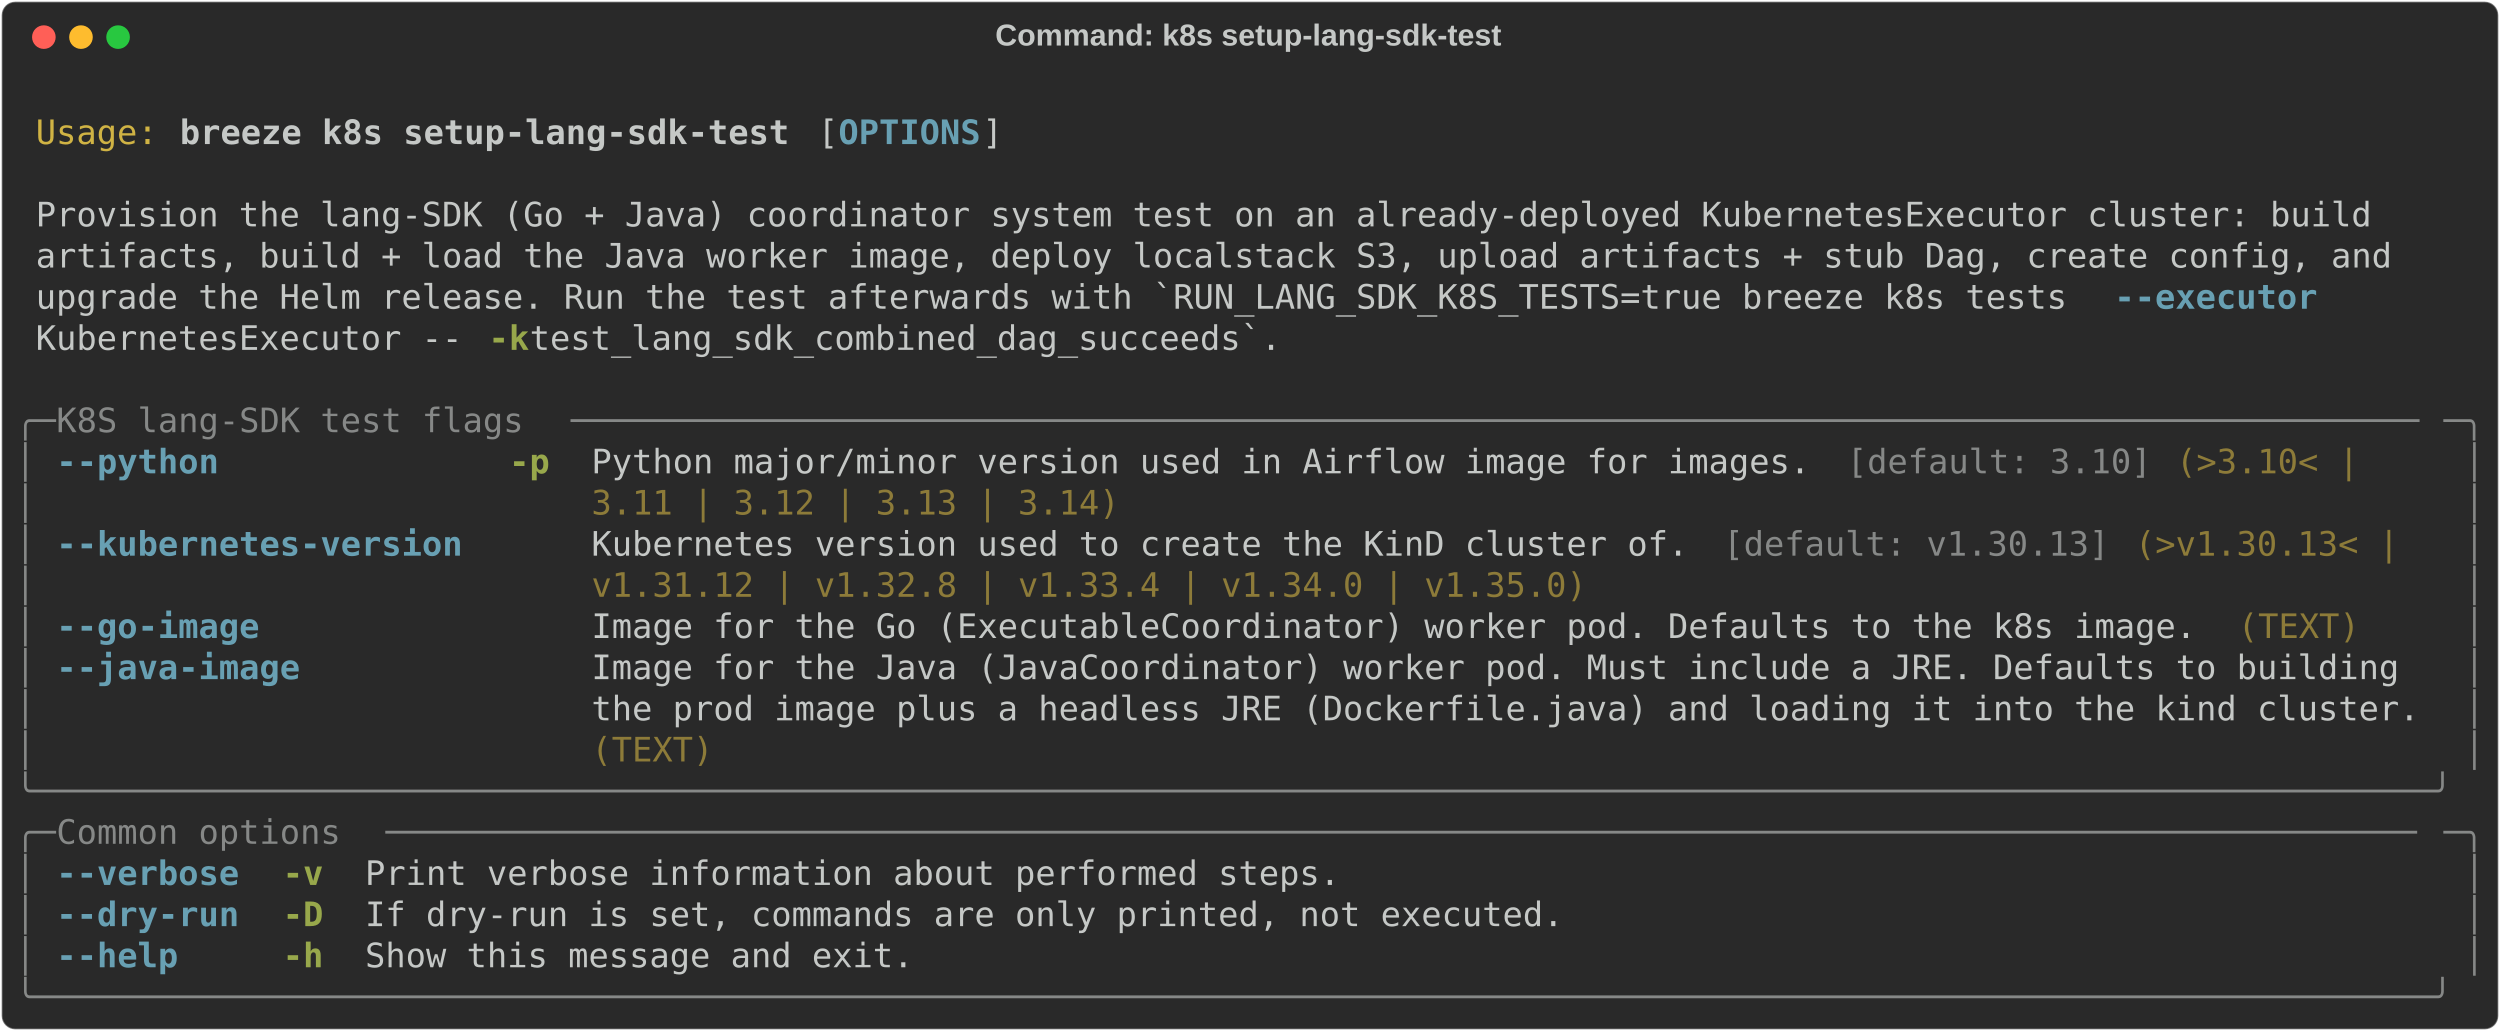
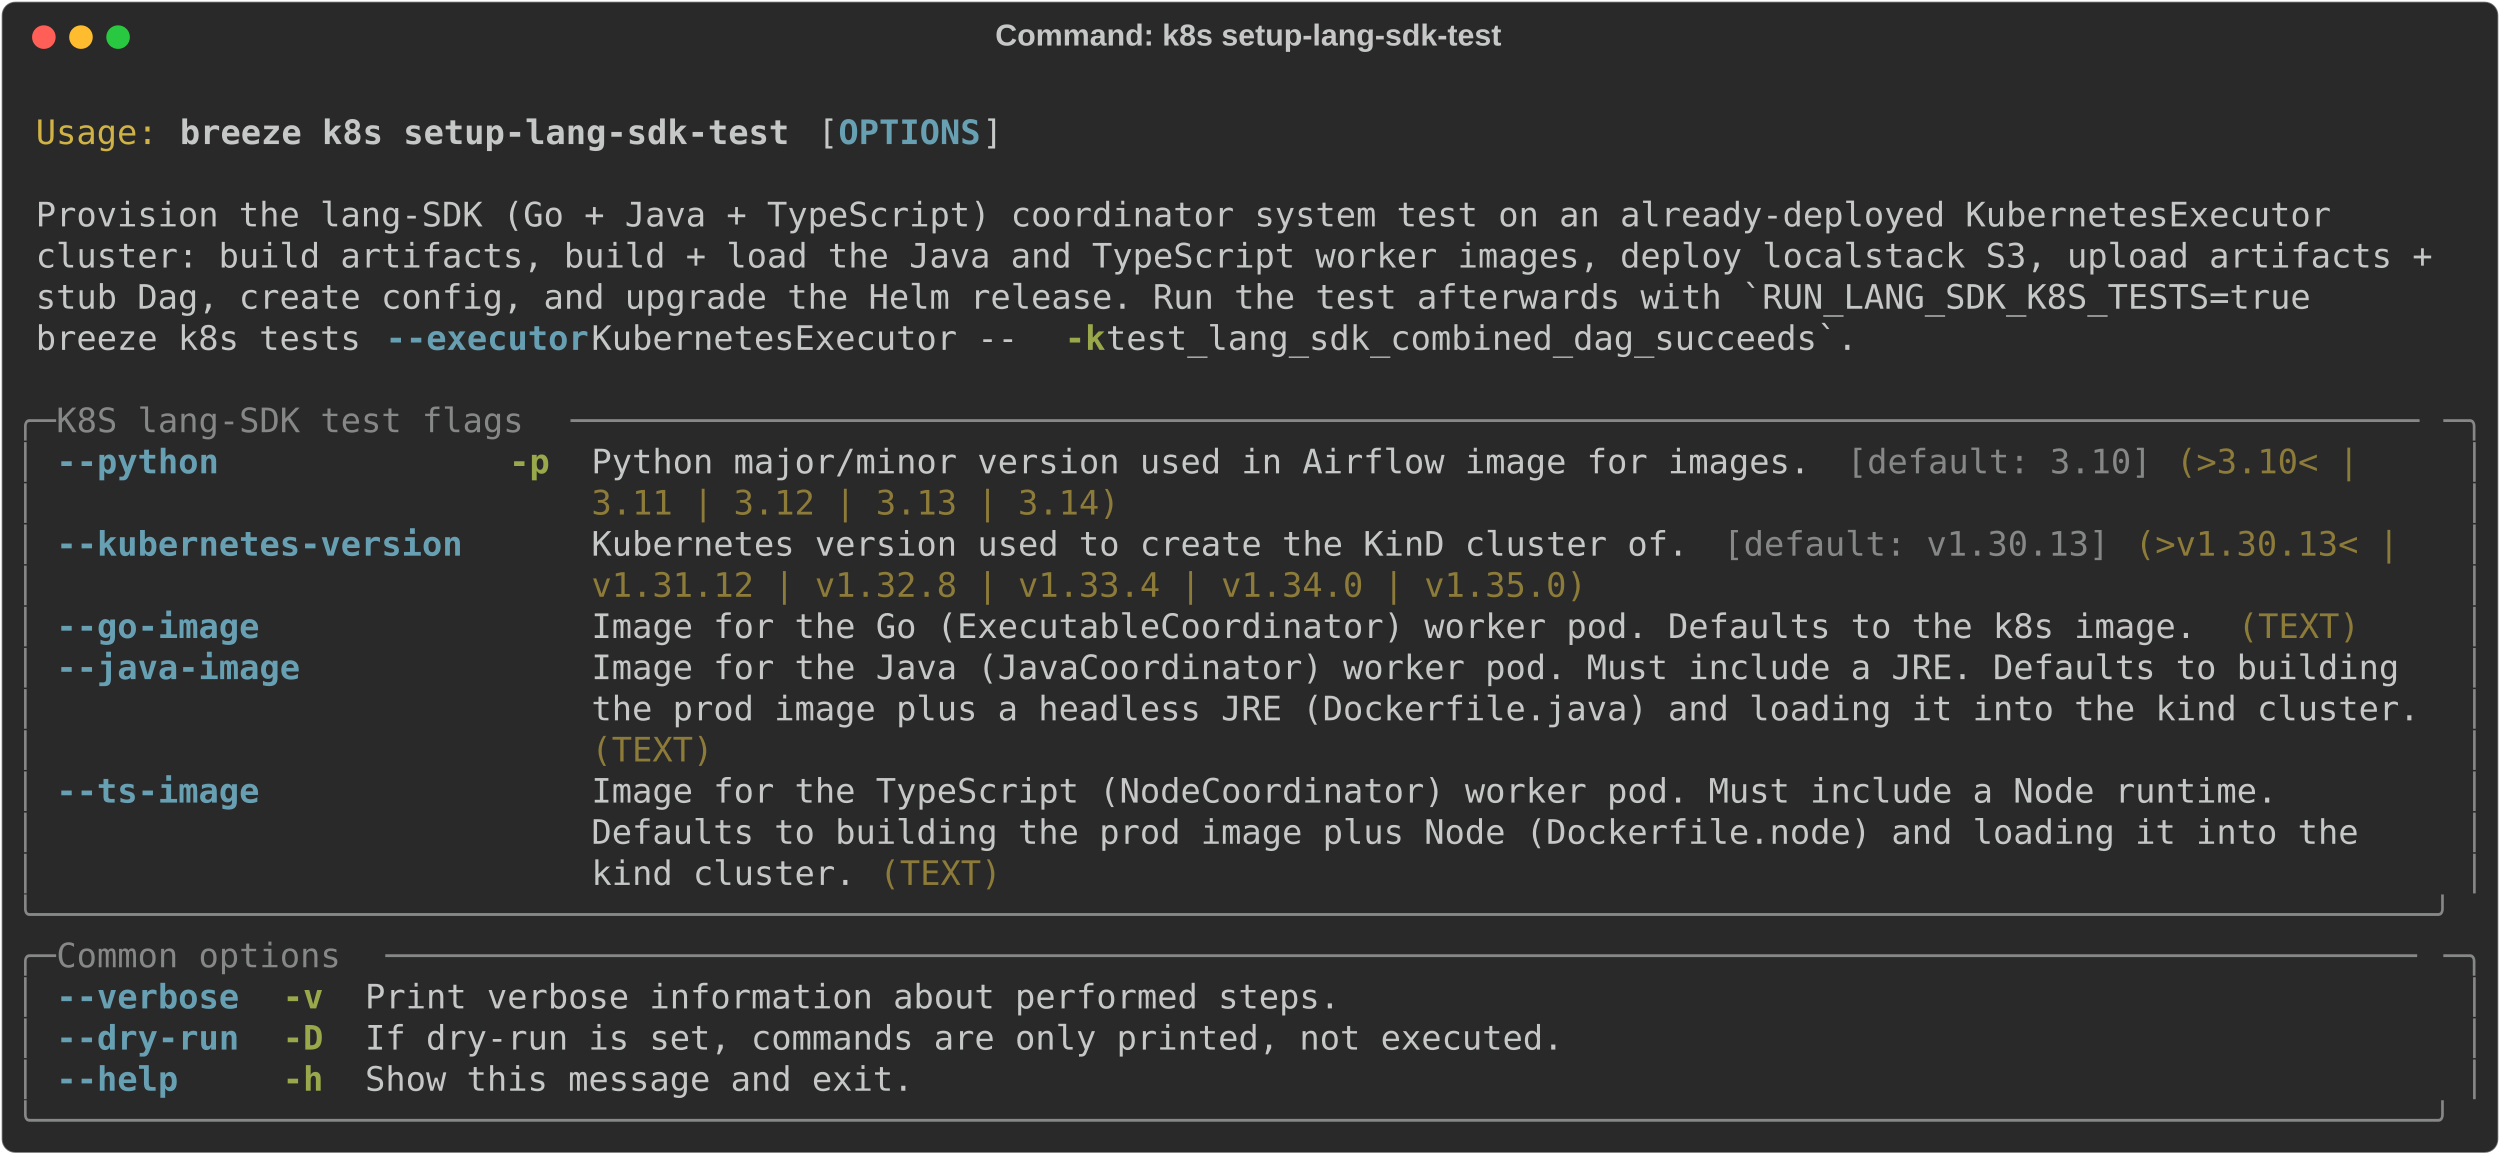
- <svg xmlns="http://www.w3.org/2000/svg" class="rich-terminal" viewBox="0 0 1482 611.2">
+ <svg xmlns="http://www.w3.org/2000/svg" class="rich-terminal" viewBox="0 0 1482 684.4">
  <style>

    @font-face {
        font-family: "Fira Code";
        src: local("FiraCode-Regular"),
                url("https://cdnjs.cloudflare.com/ajax/libs/firacode/6.2.0/woff2/FiraCode-Regular.woff2") format("woff2"),
                url("https://cdnjs.cloudflare.com/ajax/libs/firacode/6.2.0/woff/FiraCode-Regular.woff") format("woff");
        font-style: normal;
        font-weight: 400;
    }
    @font-face {
        font-family: "Fira Code";
        src: local("FiraCode-Bold"),
                url("https://cdnjs.cloudflare.com/ajax/libs/firacode/6.2.0/woff2/FiraCode-Bold.woff2") format("woff2"),
                url("https://cdnjs.cloudflare.com/ajax/libs/firacode/6.2.0/woff/FiraCode-Bold.woff") format("woff");
        font-style: bold;
        font-weight: 700;
    }

    .breeze-k8s-setup-lang-sdk-test-matrix {
        font-family: Fira Code, monospace;
        font-size: 20px;
        line-height: 24.4px;
        font-variant-east-asian: full-width;
    }

    .breeze-k8s-setup-lang-sdk-test-title {
        font-size: 18px;
        font-weight: bold;
        font-family: arial;
    }

    .breeze-k8s-setup-lang-sdk-test-r1 { fill: #c5c8c6 }
.breeze-k8s-setup-lang-sdk-test-r2 { fill: #d0b344 }
.breeze-k8s-setup-lang-sdk-test-r3 { fill: #c5c8c6;font-weight: bold }
.breeze-k8s-setup-lang-sdk-test-r4 { fill: #68a0b3;font-weight: bold }
.breeze-k8s-setup-lang-sdk-test-r5 { fill: #98a84b;font-weight: bold }
.breeze-k8s-setup-lang-sdk-test-r6 { fill: #868887 }
.breeze-k8s-setup-lang-sdk-test-r7 { fill: #8d7b39 }
    </style>
  <defs>
    <clipPath id="breeze-k8s-setup-lang-sdk-test-clip-terminal">
-       <rect x="0" y="0" width="1463.0" height="560.2" />
+       <rect x="0" y="0" width="1463.0" height="633.4" />
    </clipPath>
    <clipPath id="breeze-k8s-setup-lang-sdk-test-line-0">
      <rect x="0" y="1.5" width="1464" height="24.65" />
    </clipPath>
    <clipPath id="breeze-k8s-setup-lang-sdk-test-line-1">
      <rect x="0" y="25.9" width="1464" height="24.65" />
    </clipPath>
    <clipPath id="breeze-k8s-setup-lang-sdk-test-line-2">
      <rect x="0" y="50.3" width="1464" height="24.65" />
    </clipPath>
    <clipPath id="breeze-k8s-setup-lang-sdk-test-line-3">
      <rect x="0" y="74.7" width="1464" height="24.65" />
    </clipPath>
    <clipPath id="breeze-k8s-setup-lang-sdk-test-line-4">
      <rect x="0" y="99.1" width="1464" height="24.65" />
    </clipPath>
    <clipPath id="breeze-k8s-setup-lang-sdk-test-line-5">
      <rect x="0" y="123.5" width="1464" height="24.65" />
    </clipPath>
    <clipPath id="breeze-k8s-setup-lang-sdk-test-line-6">
      <rect x="0" y="147.9" width="1464" height="24.65" />
    </clipPath>
    <clipPath id="breeze-k8s-setup-lang-sdk-test-line-7">
      <rect x="0" y="172.3" width="1464" height="24.65" />
    </clipPath>
    <clipPath id="breeze-k8s-setup-lang-sdk-test-line-8">
      <rect x="0" y="196.7" width="1464" height="24.65" />
    </clipPath>
    <clipPath id="breeze-k8s-setup-lang-sdk-test-line-9">
      <rect x="0" y="221.1" width="1464" height="24.65" />
    </clipPath>
    <clipPath id="breeze-k8s-setup-lang-sdk-test-line-10">
      <rect x="0" y="245.5" width="1464" height="24.65" />
    </clipPath>
    <clipPath id="breeze-k8s-setup-lang-sdk-test-line-11">
      <rect x="0" y="269.9" width="1464" height="24.65" />
    </clipPath>
    <clipPath id="breeze-k8s-setup-lang-sdk-test-line-12">
      <rect x="0" y="294.3" width="1464" height="24.65" />
    </clipPath>
    <clipPath id="breeze-k8s-setup-lang-sdk-test-line-13">
      <rect x="0" y="318.7" width="1464" height="24.65" />
    </clipPath>
    <clipPath id="breeze-k8s-setup-lang-sdk-test-line-14">
      <rect x="0" y="343.1" width="1464" height="24.65" />
    </clipPath>
    <clipPath id="breeze-k8s-setup-lang-sdk-test-line-15">
      <rect x="0" y="367.5" width="1464" height="24.65" />
    </clipPath>
    <clipPath id="breeze-k8s-setup-lang-sdk-test-line-16">
      <rect x="0" y="391.9" width="1464" height="24.65" />
    </clipPath>
    <clipPath id="breeze-k8s-setup-lang-sdk-test-line-17">
      <rect x="0" y="416.3" width="1464" height="24.65" />
    </clipPath>
    <clipPath id="breeze-k8s-setup-lang-sdk-test-line-18">
      <rect x="0" y="440.7" width="1464" height="24.65" />
    </clipPath>
    <clipPath id="breeze-k8s-setup-lang-sdk-test-line-19">
      <rect x="0" y="465.1" width="1464" height="24.65" />
    </clipPath>
    <clipPath id="breeze-k8s-setup-lang-sdk-test-line-20">
      <rect x="0" y="489.5" width="1464" height="24.65" />
    </clipPath>
    <clipPath id="breeze-k8s-setup-lang-sdk-test-line-21">
      <rect x="0" y="513.9" width="1464" height="24.65" />
    </clipPath>
+     <clipPath id="breeze-k8s-setup-lang-sdk-test-line-22">
+       <rect x="0" y="538.3" width="1464" height="24.65" />
+     </clipPath>
+     <clipPath id="breeze-k8s-setup-lang-sdk-test-line-23">
+       <rect x="0" y="562.7" width="1464" height="24.65" />
+     </clipPath>
+     <clipPath id="breeze-k8s-setup-lang-sdk-test-line-24">
+       <rect x="0" y="587.1" width="1464" height="24.65" />
+     </clipPath>
  </defs>
-   <rect fill="#292929" stroke="rgba(255,255,255,0.35)" stroke-width="1" x="1" y="1" width="1480" height="609.2" rx="8" />
+   <rect fill="#292929" stroke="rgba(255,255,255,0.35)" stroke-width="1" x="1" y="1" width="1480" height="682.4" rx="8" />
  <text class="breeze-k8s-setup-lang-sdk-test-title" fill="#c5c8c6" text-anchor="middle" x="740" y="27">Command: k8s setup-lang-sdk-test</text>
  <g transform="translate(26,22)">
    <circle cx="0" cy="0" r="7" fill="#ff5f57" />
    <circle cx="22" cy="0" r="7" fill="#febc2e" />
    <circle cx="44" cy="0" r="7" fill="#28c840" />
  </g>
  <g transform="translate(9, 41)" clip-path="url(#breeze-k8s-setup-lang-sdk-test-clip-terminal)">
    <g class="breeze-k8s-setup-lang-sdk-test-matrix">
      <text class="breeze-k8s-setup-lang-sdk-test-r1" x="1464" y="20" textLength="12.2" clip-path="url(#breeze-k8s-setup-lang-sdk-test-line-0)">
</text>
      <text class="breeze-k8s-setup-lang-sdk-test-r2" x="12.2" y="44.4" textLength="73.2" clip-path="url(#breeze-k8s-setup-lang-sdk-test-line-1)">Usage:</text>
      <text class="breeze-k8s-setup-lang-sdk-test-r3" x="97.6" y="44.4" textLength="366" clip-path="url(#breeze-k8s-setup-lang-sdk-test-line-1)">breeze k8s setup-lang-sdk-test</text>
      <text class="breeze-k8s-setup-lang-sdk-test-r1" x="475.8" y="44.4" textLength="12.2" clip-path="url(#breeze-k8s-setup-lang-sdk-test-line-1)">[</text>
      <text class="breeze-k8s-setup-lang-sdk-test-r4" x="488" y="44.4" textLength="85.4" clip-path="url(#breeze-k8s-setup-lang-sdk-test-line-1)">OPTIONS</text>
      <text class="breeze-k8s-setup-lang-sdk-test-r1" x="573.4" y="44.4" textLength="12.2" clip-path="url(#breeze-k8s-setup-lang-sdk-test-line-1)">]</text>
      <text class="breeze-k8s-setup-lang-sdk-test-r1" x="1464" y="44.4" textLength="12.2" clip-path="url(#breeze-k8s-setup-lang-sdk-test-line-1)">
</text>
      <text class="breeze-k8s-setup-lang-sdk-test-r1" x="1464" y="68.8" textLength="12.2" clip-path="url(#breeze-k8s-setup-lang-sdk-test-line-2)">
</text>
-       <text class="breeze-k8s-setup-lang-sdk-test-r1" x="12.2" y="93.2" textLength="1415.2" clip-path="url(#breeze-k8s-setup-lang-sdk-test-line-3)">Provision the lang-SDK (Go + Java) coordinator system test on an already-deployed KubernetesExecutor cluster: build </text>
+       <text class="breeze-k8s-setup-lang-sdk-test-r1" x="12.2" y="93.2" textLength="1390.8" clip-path="url(#breeze-k8s-setup-lang-sdk-test-line-3)">Provision the lang-SDK (Go + Java + TypeScript) coordinator system test on an already-deployed KubernetesExecutor </text>
      <text class="breeze-k8s-setup-lang-sdk-test-r1" x="1464" y="93.2" textLength="12.2" clip-path="url(#breeze-k8s-setup-lang-sdk-test-line-3)">
</text>
-       <text class="breeze-k8s-setup-lang-sdk-test-r1" x="12.2" y="117.6" textLength="1427.4" clip-path="url(#breeze-k8s-setup-lang-sdk-test-line-4)">artifacts, build + load the Java worker image, deploy localstack S3, upload artifacts + stub Dag, create config, and </text>
+       <text class="breeze-k8s-setup-lang-sdk-test-r1" x="12.2" y="117.6" textLength="1439.6" clip-path="url(#breeze-k8s-setup-lang-sdk-test-line-4)">cluster: build artifacts, build + load the Java and TypeScript worker images, deploy localstack S3, upload artifacts +</text>
      <text class="breeze-k8s-setup-lang-sdk-test-r1" x="1464" y="117.6" textLength="12.2" clip-path="url(#breeze-k8s-setup-lang-sdk-test-line-4)">
</text>
-       <text class="breeze-k8s-setup-lang-sdk-test-r1" x="12.2" y="142" textLength="1232.2" clip-path="url(#breeze-k8s-setup-lang-sdk-test-line-5)">upgrade the Helm release. Run the test afterwards with `RUN_LANG_SDK_K8S_TESTS=true breeze k8s tests </text>
-       <text class="breeze-k8s-setup-lang-sdk-test-r4" x="1244.4" y="142" textLength="122" clip-path="url(#breeze-k8s-setup-lang-sdk-test-line-5)">--executor</text>
+       <text class="breeze-k8s-setup-lang-sdk-test-r1" x="12.2" y="142" textLength="1378.6" clip-path="url(#breeze-k8s-setup-lang-sdk-test-line-5)">stub Dag, create config, and upgrade the Helm release. Run the test afterwards with `RUN_LANG_SDK_K8S_TESTS=true </text>
      <text class="breeze-k8s-setup-lang-sdk-test-r1" x="1464" y="142" textLength="12.2" clip-path="url(#breeze-k8s-setup-lang-sdk-test-line-5)">
</text>
-       <text class="breeze-k8s-setup-lang-sdk-test-r1" x="12.2" y="166.4" textLength="268.4" clip-path="url(#breeze-k8s-setup-lang-sdk-test-line-6)">KubernetesExecutor -- </text>
-       <text class="breeze-k8s-setup-lang-sdk-test-r5" x="280.6" y="166.4" textLength="24.4" clip-path="url(#breeze-k8s-setup-lang-sdk-test-line-6)">-k</text>
-       <text class="breeze-k8s-setup-lang-sdk-test-r1" x="305" y="166.4" textLength="463.6" clip-path="url(#breeze-k8s-setup-lang-sdk-test-line-6)"> test_lang_sdk_combined_dag_succeeds`.</text>
+       <text class="breeze-k8s-setup-lang-sdk-test-r1" x="12.2" y="166.4" textLength="207.4" clip-path="url(#breeze-k8s-setup-lang-sdk-test-line-6)">breeze k8s tests </text>
+       <text class="breeze-k8s-setup-lang-sdk-test-r4" x="219.6" y="166.4" textLength="122" clip-path="url(#breeze-k8s-setup-lang-sdk-test-line-6)">--executor</text>
+       <text class="breeze-k8s-setup-lang-sdk-test-r1" x="341.6" y="166.4" textLength="280.6" clip-path="url(#breeze-k8s-setup-lang-sdk-test-line-6)"> KubernetesExecutor -- </text>
+       <text class="breeze-k8s-setup-lang-sdk-test-r5" x="622.2" y="166.4" textLength="24.4" clip-path="url(#breeze-k8s-setup-lang-sdk-test-line-6)">-k</text>
+       <text class="breeze-k8s-setup-lang-sdk-test-r1" x="646.6" y="166.4" textLength="463.6" clip-path="url(#breeze-k8s-setup-lang-sdk-test-line-6)"> test_lang_sdk_combined_dag_succeeds`.</text>
      <text class="breeze-k8s-setup-lang-sdk-test-r1" x="1464" y="166.4" textLength="12.2" clip-path="url(#breeze-k8s-setup-lang-sdk-test-line-6)">
</text>
      <text class="breeze-k8s-setup-lang-sdk-test-r1" x="1464" y="190.8" textLength="12.2" clip-path="url(#breeze-k8s-setup-lang-sdk-test-line-7)">
</text>
      <text class="breeze-k8s-setup-lang-sdk-test-r6" x="0" y="215.2" textLength="24.4" clip-path="url(#breeze-k8s-setup-lang-sdk-test-line-8)">╭─</text>
      <text class="breeze-k8s-setup-lang-sdk-test-r6" x="24.4" y="215.2" textLength="305" clip-path="url(#breeze-k8s-setup-lang-sdk-test-line-8)"> K8S lang-SDK test flags </text>
      <text class="breeze-k8s-setup-lang-sdk-test-r6" x="329.4" y="215.2" textLength="1110.2" clip-path="url(#breeze-k8s-setup-lang-sdk-test-line-8)">───────────────────────────────────────────────────────────────────────────────────────────</text>
      <text class="breeze-k8s-setup-lang-sdk-test-r6" x="1439.6" y="215.2" textLength="24.4" clip-path="url(#breeze-k8s-setup-lang-sdk-test-line-8)">─╮</text>
      <text class="breeze-k8s-setup-lang-sdk-test-r1" x="1464" y="215.2" textLength="12.2" clip-path="url(#breeze-k8s-setup-lang-sdk-test-line-8)">
</text>
      <text class="breeze-k8s-setup-lang-sdk-test-r6" x="0" y="239.6" textLength="12.2" clip-path="url(#breeze-k8s-setup-lang-sdk-test-line-9)">│</text>
      <text class="breeze-k8s-setup-lang-sdk-test-r4" x="24.4" y="239.6" textLength="244" clip-path="url(#breeze-k8s-setup-lang-sdk-test-line-9)">--python            </text>
      <text class="breeze-k8s-setup-lang-sdk-test-r5" x="292.8" y="239.6" textLength="24.4" clip-path="url(#breeze-k8s-setup-lang-sdk-test-line-9)">-p</text>
      <text class="breeze-k8s-setup-lang-sdk-test-r1" x="341.6" y="239.6" textLength="744.2" clip-path="url(#breeze-k8s-setup-lang-sdk-test-line-9)">Python major/minor version used in Airflow image for images. </text>
      <text class="breeze-k8s-setup-lang-sdk-test-r6" x="1085.8" y="239.6" textLength="183" clip-path="url(#breeze-k8s-setup-lang-sdk-test-line-9)">[default: 3.10]</text>
      <text class="breeze-k8s-setup-lang-sdk-test-r7" x="1281" y="239.6" textLength="122" clip-path="url(#breeze-k8s-setup-lang-sdk-test-line-9)">(&gt;3.10&lt; | </text>
      <text class="breeze-k8s-setup-lang-sdk-test-r6" x="1451.8" y="239.6" textLength="12.2" clip-path="url(#breeze-k8s-setup-lang-sdk-test-line-9)">│</text>
      <text class="breeze-k8s-setup-lang-sdk-test-r1" x="1464" y="239.6" textLength="12.2" clip-path="url(#breeze-k8s-setup-lang-sdk-test-line-9)">
</text>
      <text class="breeze-k8s-setup-lang-sdk-test-r6" x="0" y="264" textLength="12.2" clip-path="url(#breeze-k8s-setup-lang-sdk-test-line-10)">│</text>
      <text class="breeze-k8s-setup-lang-sdk-test-r7" x="341.6" y="264" textLength="317.2" clip-path="url(#breeze-k8s-setup-lang-sdk-test-line-10)">3.11 | 3.12 | 3.13 | 3.14)</text>
      <text class="breeze-k8s-setup-lang-sdk-test-r6" x="1451.8" y="264" textLength="12.2" clip-path="url(#breeze-k8s-setup-lang-sdk-test-line-10)">│</text>
      <text class="breeze-k8s-setup-lang-sdk-test-r1" x="1464" y="264" textLength="12.2" clip-path="url(#breeze-k8s-setup-lang-sdk-test-line-10)">
</text>
      <text class="breeze-k8s-setup-lang-sdk-test-r6" x="0" y="288.4" textLength="12.2" clip-path="url(#breeze-k8s-setup-lang-sdk-test-line-11)">│</text>
      <text class="breeze-k8s-setup-lang-sdk-test-r4" x="24.4" y="288.4" textLength="244" clip-path="url(#breeze-k8s-setup-lang-sdk-test-line-11)">--kubernetes-version</text>
      <text class="breeze-k8s-setup-lang-sdk-test-r1" x="341.6" y="288.4" textLength="671" clip-path="url(#breeze-k8s-setup-lang-sdk-test-line-11)">Kubernetes version used to create the KinD cluster of. </text>
      <text class="breeze-k8s-setup-lang-sdk-test-r6" x="1012.6" y="288.4" textLength="231.8" clip-path="url(#breeze-k8s-setup-lang-sdk-test-line-11)">[default: v1.30.13]</text>
      <text class="breeze-k8s-setup-lang-sdk-test-r7" x="1256.6" y="288.4" textLength="170.8" clip-path="url(#breeze-k8s-setup-lang-sdk-test-line-11)">(&gt;v1.30.13&lt; | </text>
      <text class="breeze-k8s-setup-lang-sdk-test-r6" x="1451.8" y="288.4" textLength="12.2" clip-path="url(#breeze-k8s-setup-lang-sdk-test-line-11)">│</text>
      <text class="breeze-k8s-setup-lang-sdk-test-r1" x="1464" y="288.4" textLength="12.2" clip-path="url(#breeze-k8s-setup-lang-sdk-test-line-11)">
</text>
      <text class="breeze-k8s-setup-lang-sdk-test-r6" x="0" y="312.8" textLength="12.2" clip-path="url(#breeze-k8s-setup-lang-sdk-test-line-12)">│</text>
      <text class="breeze-k8s-setup-lang-sdk-test-r7" x="341.6" y="312.8" textLength="597.8" clip-path="url(#breeze-k8s-setup-lang-sdk-test-line-12)">v1.31.12 | v1.32.8 | v1.33.4 | v1.34.0 | v1.35.0)</text>
      <text class="breeze-k8s-setup-lang-sdk-test-r6" x="1451.8" y="312.8" textLength="12.2" clip-path="url(#breeze-k8s-setup-lang-sdk-test-line-12)">│</text>
      <text class="breeze-k8s-setup-lang-sdk-test-r1" x="1464" y="312.8" textLength="12.2" clip-path="url(#breeze-k8s-setup-lang-sdk-test-line-12)">
</text>
      <text class="breeze-k8s-setup-lang-sdk-test-r6" x="0" y="337.2" textLength="12.2" clip-path="url(#breeze-k8s-setup-lang-sdk-test-line-13)">│</text>
      <text class="breeze-k8s-setup-lang-sdk-test-r4" x="24.4" y="337.2" textLength="244" clip-path="url(#breeze-k8s-setup-lang-sdk-test-line-13)">--go-image          </text>
      <text class="breeze-k8s-setup-lang-sdk-test-r1" x="341.6" y="337.2" textLength="976" clip-path="url(#breeze-k8s-setup-lang-sdk-test-line-13)">Image for the Go (ExecutableCoordinator) worker pod. Defaults to the k8s image. </text>
      <text class="breeze-k8s-setup-lang-sdk-test-r7" x="1317.6" y="337.2" textLength="73.2" clip-path="url(#breeze-k8s-setup-lang-sdk-test-line-13)">(TEXT)</text>
      <text class="breeze-k8s-setup-lang-sdk-test-r6" x="1451.8" y="337.2" textLength="12.2" clip-path="url(#breeze-k8s-setup-lang-sdk-test-line-13)">│</text>
      <text class="breeze-k8s-setup-lang-sdk-test-r1" x="1464" y="337.2" textLength="12.2" clip-path="url(#breeze-k8s-setup-lang-sdk-test-line-13)">
</text>
      <text class="breeze-k8s-setup-lang-sdk-test-r6" x="0" y="361.6" textLength="12.2" clip-path="url(#breeze-k8s-setup-lang-sdk-test-line-14)">│</text>
      <text class="breeze-k8s-setup-lang-sdk-test-r4" x="24.4" y="361.6" textLength="244" clip-path="url(#breeze-k8s-setup-lang-sdk-test-line-14)">--java-image        </text>
      <text class="breeze-k8s-setup-lang-sdk-test-r1" x="341.6" y="361.6" textLength="1098" clip-path="url(#breeze-k8s-setup-lang-sdk-test-line-14)">Image for the Java (JavaCoordinator) worker pod. Must include a JRE. Defaults to building </text>
      <text class="breeze-k8s-setup-lang-sdk-test-r6" x="1451.8" y="361.6" textLength="12.2" clip-path="url(#breeze-k8s-setup-lang-sdk-test-line-14)">│</text>
      <text class="breeze-k8s-setup-lang-sdk-test-r1" x="1464" y="361.6" textLength="12.2" clip-path="url(#breeze-k8s-setup-lang-sdk-test-line-14)">
</text>
      <text class="breeze-k8s-setup-lang-sdk-test-r6" x="0" y="386" textLength="12.2" clip-path="url(#breeze-k8s-setup-lang-sdk-test-line-15)">│</text>
      <text class="breeze-k8s-setup-lang-sdk-test-r1" x="341.6" y="386" textLength="1098" clip-path="url(#breeze-k8s-setup-lang-sdk-test-line-15)">the prod image plus a headless JRE (Dockerfile.java) and loading it into the kind cluster.</text>
      <text class="breeze-k8s-setup-lang-sdk-test-r6" x="1451.8" y="386" textLength="12.2" clip-path="url(#breeze-k8s-setup-lang-sdk-test-line-15)">│</text>
      <text class="breeze-k8s-setup-lang-sdk-test-r1" x="1464" y="386" textLength="12.2" clip-path="url(#breeze-k8s-setup-lang-sdk-test-line-15)">
</text>
      <text class="breeze-k8s-setup-lang-sdk-test-r6" x="0" y="410.4" textLength="12.2" clip-path="url(#breeze-k8s-setup-lang-sdk-test-line-16)">│</text>
      <text class="breeze-k8s-setup-lang-sdk-test-r7" x="341.6" y="410.4" textLength="73.2" clip-path="url(#breeze-k8s-setup-lang-sdk-test-line-16)">(TEXT)</text>
      <text class="breeze-k8s-setup-lang-sdk-test-r6" x="1451.8" y="410.4" textLength="12.2" clip-path="url(#breeze-k8s-setup-lang-sdk-test-line-16)">│</text>
      <text class="breeze-k8s-setup-lang-sdk-test-r1" x="1464" y="410.4" textLength="12.2" clip-path="url(#breeze-k8s-setup-lang-sdk-test-line-16)">
</text>
-       <text class="breeze-k8s-setup-lang-sdk-test-r6" x="0" y="434.8" textLength="1464" clip-path="url(#breeze-k8s-setup-lang-sdk-test-line-17)">╰──────────────────────────────────────────────────────────────────────────────────────────────────────────────────────╯</text>
+       <text class="breeze-k8s-setup-lang-sdk-test-r6" x="0" y="434.8" textLength="12.2" clip-path="url(#breeze-k8s-setup-lang-sdk-test-line-17)">│</text>
+       <text class="breeze-k8s-setup-lang-sdk-test-r4" x="24.4" y="434.8" textLength="244" clip-path="url(#breeze-k8s-setup-lang-sdk-test-line-17)">--ts-image          </text>
+       <text class="breeze-k8s-setup-lang-sdk-test-r1" x="341.6" y="434.8" textLength="1098" clip-path="url(#breeze-k8s-setup-lang-sdk-test-line-17)">Image for the TypeScript (NodeCoordinator) worker pod. Must include a Node runtime.       </text>
+       <text class="breeze-k8s-setup-lang-sdk-test-r6" x="1451.8" y="434.8" textLength="12.2" clip-path="url(#breeze-k8s-setup-lang-sdk-test-line-17)">│</text>
      <text class="breeze-k8s-setup-lang-sdk-test-r1" x="1464" y="434.8" textLength="12.2" clip-path="url(#breeze-k8s-setup-lang-sdk-test-line-17)">
</text>
-       <text class="breeze-k8s-setup-lang-sdk-test-r6" x="0" y="459.2" textLength="24.4" clip-path="url(#breeze-k8s-setup-lang-sdk-test-line-18)">╭─</text>
-       <text class="breeze-k8s-setup-lang-sdk-test-r6" x="24.4" y="459.2" textLength="195.2" clip-path="url(#breeze-k8s-setup-lang-sdk-test-line-18)"> Common options </text>
-       <text class="breeze-k8s-setup-lang-sdk-test-r6" x="219.6" y="459.2" textLength="1220" clip-path="url(#breeze-k8s-setup-lang-sdk-test-line-18)">────────────────────────────────────────────────────────────────────────────────────────────────────</text>
-       <text class="breeze-k8s-setup-lang-sdk-test-r6" x="1439.6" y="459.2" textLength="24.4" clip-path="url(#breeze-k8s-setup-lang-sdk-test-line-18)">─╮</text>
+       <text class="breeze-k8s-setup-lang-sdk-test-r6" x="0" y="459.2" textLength="12.2" clip-path="url(#breeze-k8s-setup-lang-sdk-test-line-18)">│</text>
+       <text class="breeze-k8s-setup-lang-sdk-test-r1" x="341.6" y="459.2" textLength="1098" clip-path="url(#breeze-k8s-setup-lang-sdk-test-line-18)">Defaults to building the prod image plus Node (Dockerfile.node) and loading it into the   </text>
+       <text class="breeze-k8s-setup-lang-sdk-test-r6" x="1451.8" y="459.2" textLength="12.2" clip-path="url(#breeze-k8s-setup-lang-sdk-test-line-18)">│</text>
      <text class="breeze-k8s-setup-lang-sdk-test-r1" x="1464" y="459.2" textLength="12.2" clip-path="url(#breeze-k8s-setup-lang-sdk-test-line-18)">
</text>
      <text class="breeze-k8s-setup-lang-sdk-test-r6" x="0" y="483.6" textLength="12.2" clip-path="url(#breeze-k8s-setup-lang-sdk-test-line-19)">│</text>
-       <text class="breeze-k8s-setup-lang-sdk-test-r4" x="24.4" y="483.6" textLength="109.8" clip-path="url(#breeze-k8s-setup-lang-sdk-test-line-19)">--verbose</text>
-       <text class="breeze-k8s-setup-lang-sdk-test-r5" x="158.6" y="483.6" textLength="24.4" clip-path="url(#breeze-k8s-setup-lang-sdk-test-line-19)">-v</text>
-       <text class="breeze-k8s-setup-lang-sdk-test-r1" x="207.4" y="483.6" textLength="585.6" clip-path="url(#breeze-k8s-setup-lang-sdk-test-line-19)">Print verbose information about performed steps.</text>
+       <text class="breeze-k8s-setup-lang-sdk-test-r1" x="341.6" y="483.6" textLength="170.8" clip-path="url(#breeze-k8s-setup-lang-sdk-test-line-19)">kind cluster. </text>
+       <text class="breeze-k8s-setup-lang-sdk-test-r7" x="512.4" y="483.6" textLength="73.2" clip-path="url(#breeze-k8s-setup-lang-sdk-test-line-19)">(TEXT)</text>
      <text class="breeze-k8s-setup-lang-sdk-test-r6" x="1451.8" y="483.6" textLength="12.2" clip-path="url(#breeze-k8s-setup-lang-sdk-test-line-19)">│</text>
      <text class="breeze-k8s-setup-lang-sdk-test-r1" x="1464" y="483.6" textLength="12.2" clip-path="url(#breeze-k8s-setup-lang-sdk-test-line-19)">
</text>
-       <text class="breeze-k8s-setup-lang-sdk-test-r6" x="0" y="508" textLength="12.2" clip-path="url(#breeze-k8s-setup-lang-sdk-test-line-20)">│</text>
-       <text class="breeze-k8s-setup-lang-sdk-test-r4" x="24.4" y="508" textLength="109.8" clip-path="url(#breeze-k8s-setup-lang-sdk-test-line-20)">--dry-run</text>
-       <text class="breeze-k8s-setup-lang-sdk-test-r5" x="158.6" y="508" textLength="24.4" clip-path="url(#breeze-k8s-setup-lang-sdk-test-line-20)">-D</text>
-       <text class="breeze-k8s-setup-lang-sdk-test-r1" x="207.4" y="508" textLength="719.8" clip-path="url(#breeze-k8s-setup-lang-sdk-test-line-20)">If dry-run is set, commands are only printed, not executed.</text>
-       <text class="breeze-k8s-setup-lang-sdk-test-r6" x="1451.8" y="508" textLength="12.2" clip-path="url(#breeze-k8s-setup-lang-sdk-test-line-20)">│</text>
+       <text class="breeze-k8s-setup-lang-sdk-test-r6" x="0" y="508" textLength="1464" clip-path="url(#breeze-k8s-setup-lang-sdk-test-line-20)">╰──────────────────────────────────────────────────────────────────────────────────────────────────────────────────────╯</text>
      <text class="breeze-k8s-setup-lang-sdk-test-r1" x="1464" y="508" textLength="12.2" clip-path="url(#breeze-k8s-setup-lang-sdk-test-line-20)">
</text>
-       <text class="breeze-k8s-setup-lang-sdk-test-r6" x="0" y="532.4" textLength="12.2" clip-path="url(#breeze-k8s-setup-lang-sdk-test-line-21)">│</text>
-       <text class="breeze-k8s-setup-lang-sdk-test-r4" x="24.4" y="532.4" textLength="109.8" clip-path="url(#breeze-k8s-setup-lang-sdk-test-line-21)">--help   </text>
-       <text class="breeze-k8s-setup-lang-sdk-test-r5" x="158.6" y="532.4" textLength="24.4" clip-path="url(#breeze-k8s-setup-lang-sdk-test-line-21)">-h</text>
-       <text class="breeze-k8s-setup-lang-sdk-test-r1" x="207.4" y="532.4" textLength="329.4" clip-path="url(#breeze-k8s-setup-lang-sdk-test-line-21)">Show this message and exit.</text>
-       <text class="breeze-k8s-setup-lang-sdk-test-r6" x="1451.8" y="532.4" textLength="12.2" clip-path="url(#breeze-k8s-setup-lang-sdk-test-line-21)">│</text>
+       <text class="breeze-k8s-setup-lang-sdk-test-r6" x="0" y="532.4" textLength="24.4" clip-path="url(#breeze-k8s-setup-lang-sdk-test-line-21)">╭─</text>
+       <text class="breeze-k8s-setup-lang-sdk-test-r6" x="24.4" y="532.4" textLength="195.2" clip-path="url(#breeze-k8s-setup-lang-sdk-test-line-21)"> Common options </text>
+       <text class="breeze-k8s-setup-lang-sdk-test-r6" x="219.6" y="532.4" textLength="1220" clip-path="url(#breeze-k8s-setup-lang-sdk-test-line-21)">────────────────────────────────────────────────────────────────────────────────────────────────────</text>
+       <text class="breeze-k8s-setup-lang-sdk-test-r6" x="1439.6" y="532.4" textLength="24.4" clip-path="url(#breeze-k8s-setup-lang-sdk-test-line-21)">─╮</text>
      <text class="breeze-k8s-setup-lang-sdk-test-r1" x="1464" y="532.4" textLength="12.2" clip-path="url(#breeze-k8s-setup-lang-sdk-test-line-21)">
</text>
-       <text class="breeze-k8s-setup-lang-sdk-test-r6" x="0" y="556.8" textLength="1464" clip-path="url(#breeze-k8s-setup-lang-sdk-test-line-22)">╰──────────────────────────────────────────────────────────────────────────────────────────────────────────────────────╯</text>
+       <text class="breeze-k8s-setup-lang-sdk-test-r6" x="0" y="556.8" textLength="12.2" clip-path="url(#breeze-k8s-setup-lang-sdk-test-line-22)">│</text>
+       <text class="breeze-k8s-setup-lang-sdk-test-r4" x="24.4" y="556.8" textLength="109.8" clip-path="url(#breeze-k8s-setup-lang-sdk-test-line-22)">--verbose</text>
+       <text class="breeze-k8s-setup-lang-sdk-test-r5" x="158.6" y="556.8" textLength="24.4" clip-path="url(#breeze-k8s-setup-lang-sdk-test-line-22)">-v</text>
+       <text class="breeze-k8s-setup-lang-sdk-test-r1" x="207.4" y="556.8" textLength="585.6" clip-path="url(#breeze-k8s-setup-lang-sdk-test-line-22)">Print verbose information about performed steps.</text>
+       <text class="breeze-k8s-setup-lang-sdk-test-r6" x="1451.8" y="556.8" textLength="12.2" clip-path="url(#breeze-k8s-setup-lang-sdk-test-line-22)">│</text>
      <text class="breeze-k8s-setup-lang-sdk-test-r1" x="1464" y="556.8" textLength="12.2" clip-path="url(#breeze-k8s-setup-lang-sdk-test-line-22)">
+ </text>
+       <text class="breeze-k8s-setup-lang-sdk-test-r6" x="0" y="581.2" textLength="12.2" clip-path="url(#breeze-k8s-setup-lang-sdk-test-line-23)">│</text>
+       <text class="breeze-k8s-setup-lang-sdk-test-r4" x="24.4" y="581.2" textLength="109.8" clip-path="url(#breeze-k8s-setup-lang-sdk-test-line-23)">--dry-run</text>
+       <text class="breeze-k8s-setup-lang-sdk-test-r5" x="158.6" y="581.2" textLength="24.4" clip-path="url(#breeze-k8s-setup-lang-sdk-test-line-23)">-D</text>
+       <text class="breeze-k8s-setup-lang-sdk-test-r1" x="207.4" y="581.2" textLength="719.8" clip-path="url(#breeze-k8s-setup-lang-sdk-test-line-23)">If dry-run is set, commands are only printed, not executed.</text>
+       <text class="breeze-k8s-setup-lang-sdk-test-r6" x="1451.8" y="581.2" textLength="12.2" clip-path="url(#breeze-k8s-setup-lang-sdk-test-line-23)">│</text>
+       <text class="breeze-k8s-setup-lang-sdk-test-r1" x="1464" y="581.2" textLength="12.2" clip-path="url(#breeze-k8s-setup-lang-sdk-test-line-23)">
+ </text>
+       <text class="breeze-k8s-setup-lang-sdk-test-r6" x="0" y="605.6" textLength="12.2" clip-path="url(#breeze-k8s-setup-lang-sdk-test-line-24)">│</text>
+       <text class="breeze-k8s-setup-lang-sdk-test-r4" x="24.4" y="605.6" textLength="109.8" clip-path="url(#breeze-k8s-setup-lang-sdk-test-line-24)">--help   </text>
+       <text class="breeze-k8s-setup-lang-sdk-test-r5" x="158.6" y="605.6" textLength="24.4" clip-path="url(#breeze-k8s-setup-lang-sdk-test-line-24)">-h</text>
+       <text class="breeze-k8s-setup-lang-sdk-test-r1" x="207.4" y="605.6" textLength="329.4" clip-path="url(#breeze-k8s-setup-lang-sdk-test-line-24)">Show this message and exit.</text>
+       <text class="breeze-k8s-setup-lang-sdk-test-r6" x="1451.8" y="605.6" textLength="12.2" clip-path="url(#breeze-k8s-setup-lang-sdk-test-line-24)">│</text>
+       <text class="breeze-k8s-setup-lang-sdk-test-r1" x="1464" y="605.6" textLength="12.2" clip-path="url(#breeze-k8s-setup-lang-sdk-test-line-24)">
+ </text>
+       <text class="breeze-k8s-setup-lang-sdk-test-r6" x="0" y="630" textLength="1464" clip-path="url(#breeze-k8s-setup-lang-sdk-test-line-25)">╰──────────────────────────────────────────────────────────────────────────────────────────────────────────────────────╯</text>
+       <text class="breeze-k8s-setup-lang-sdk-test-r1" x="1464" y="630" textLength="12.2" clip-path="url(#breeze-k8s-setup-lang-sdk-test-line-25)">
</text>
    </g>
  </g>
</svg>
